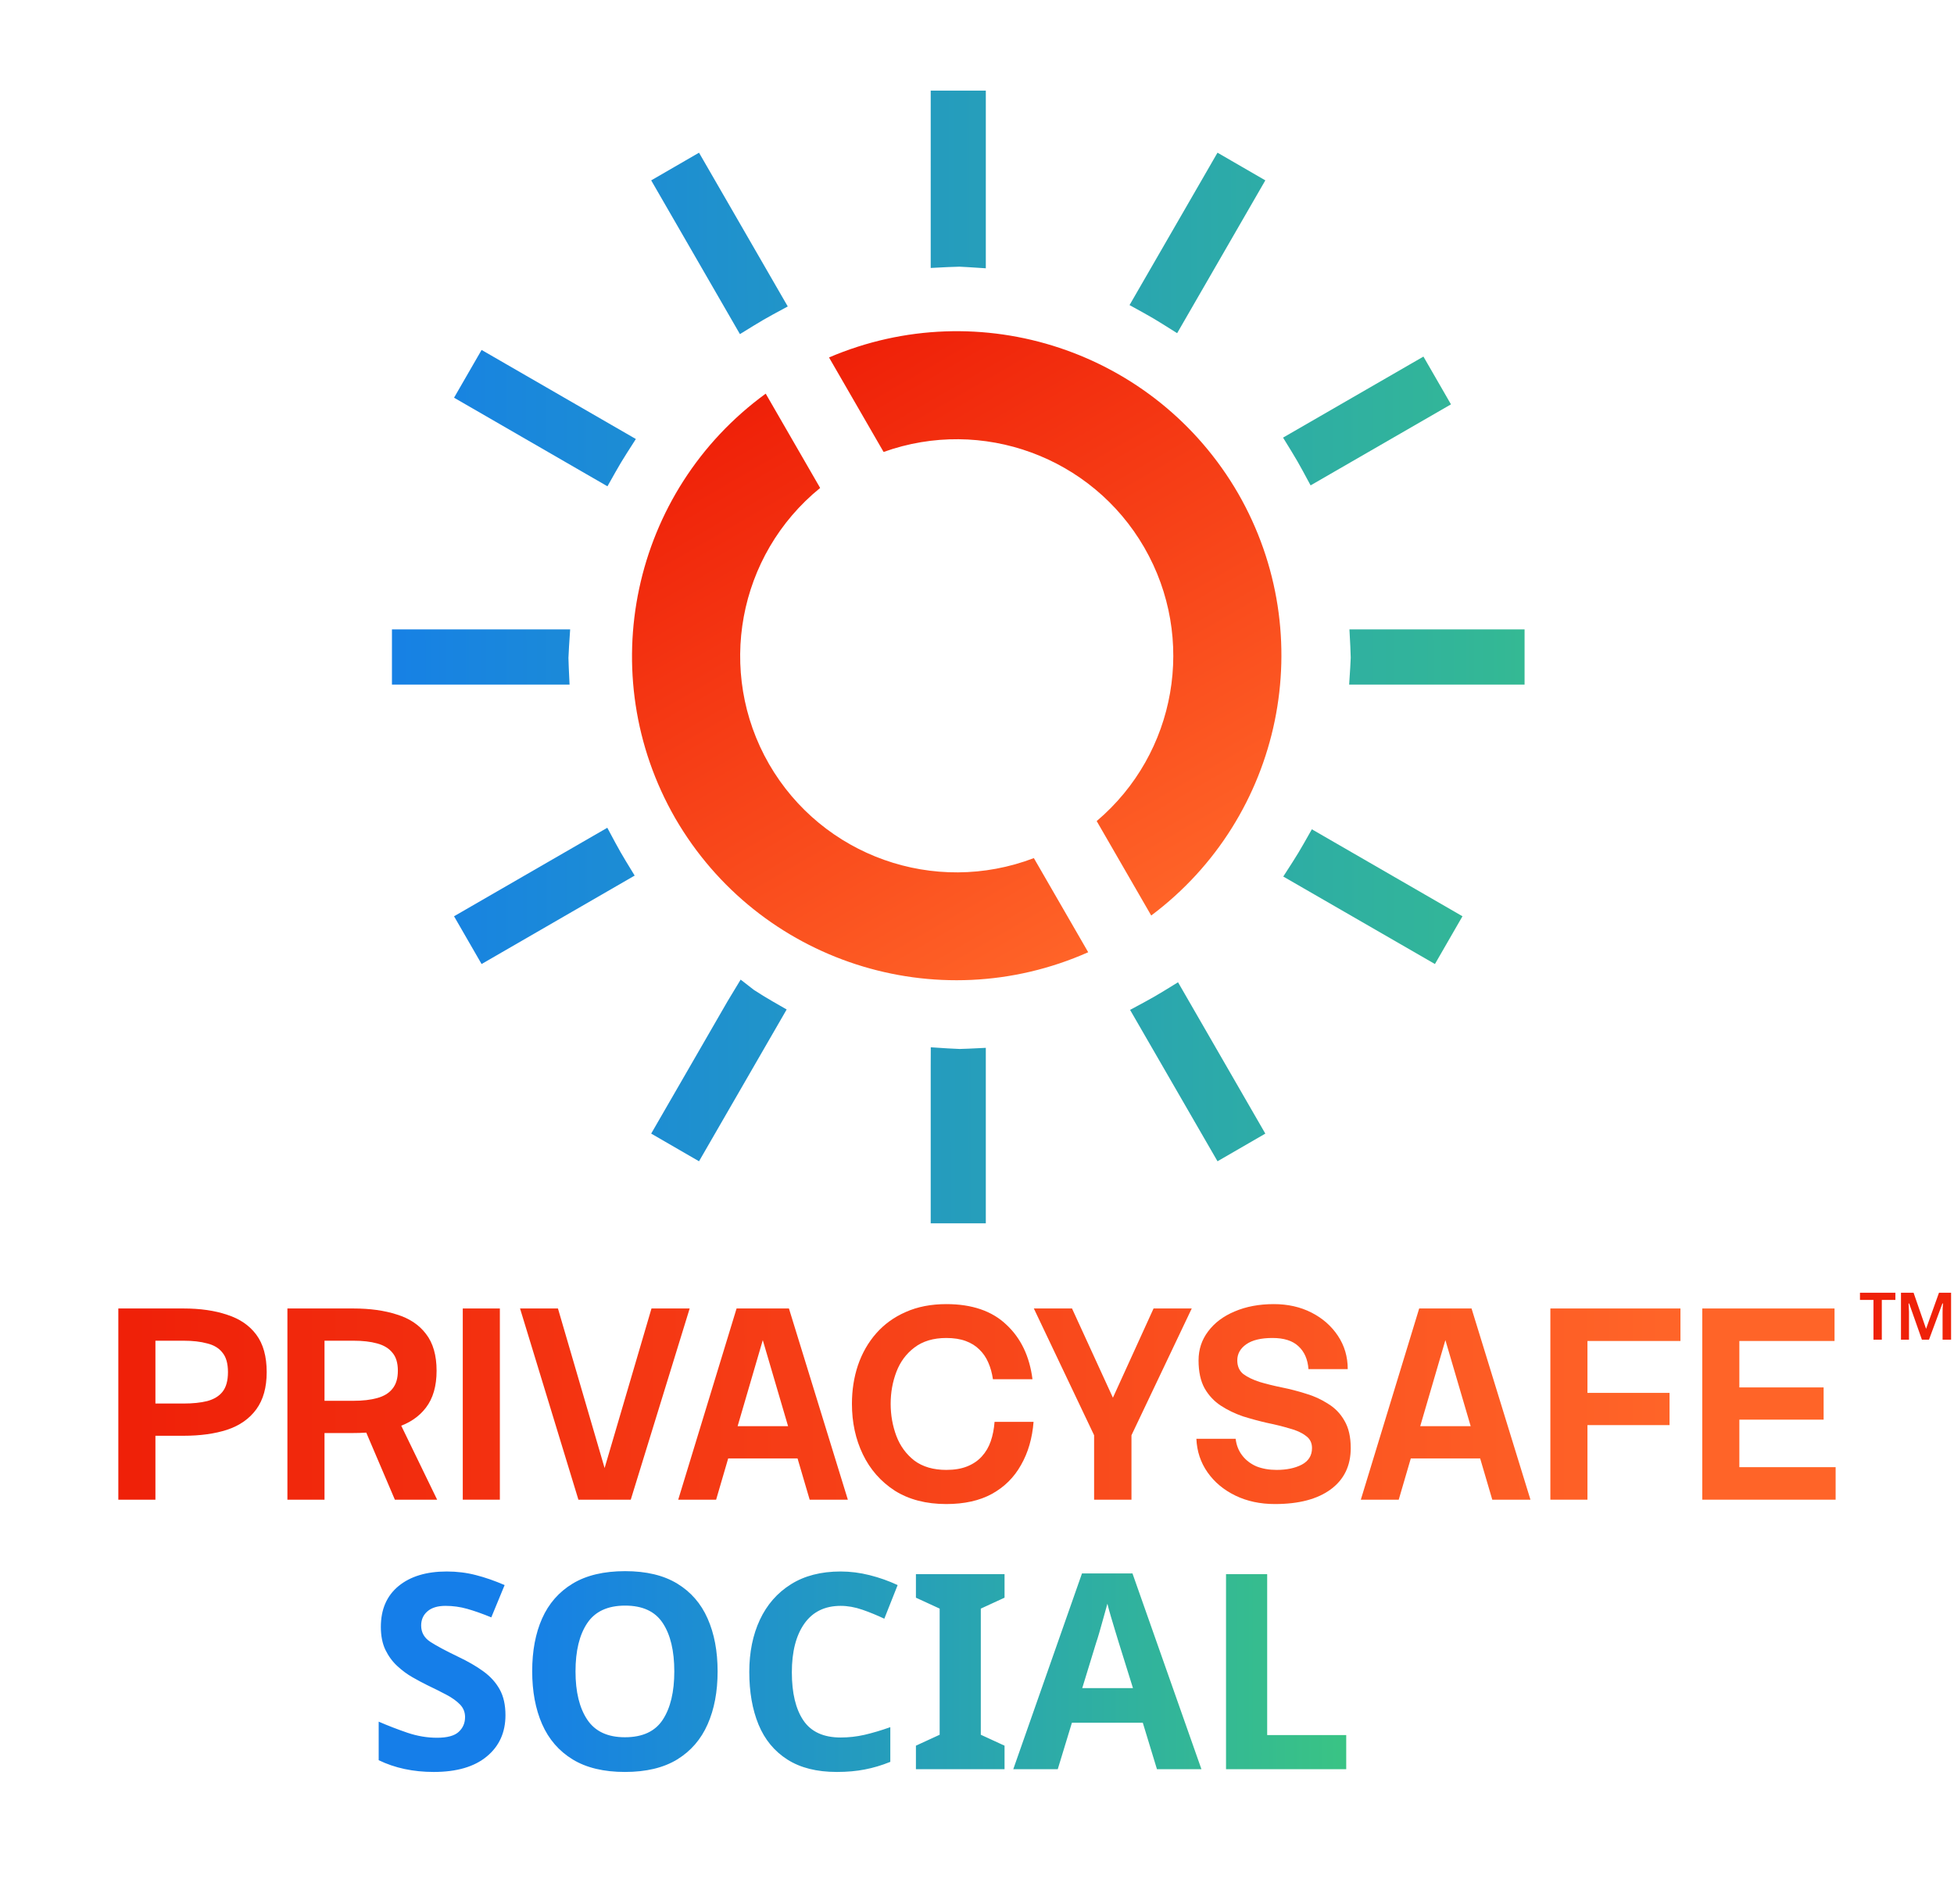
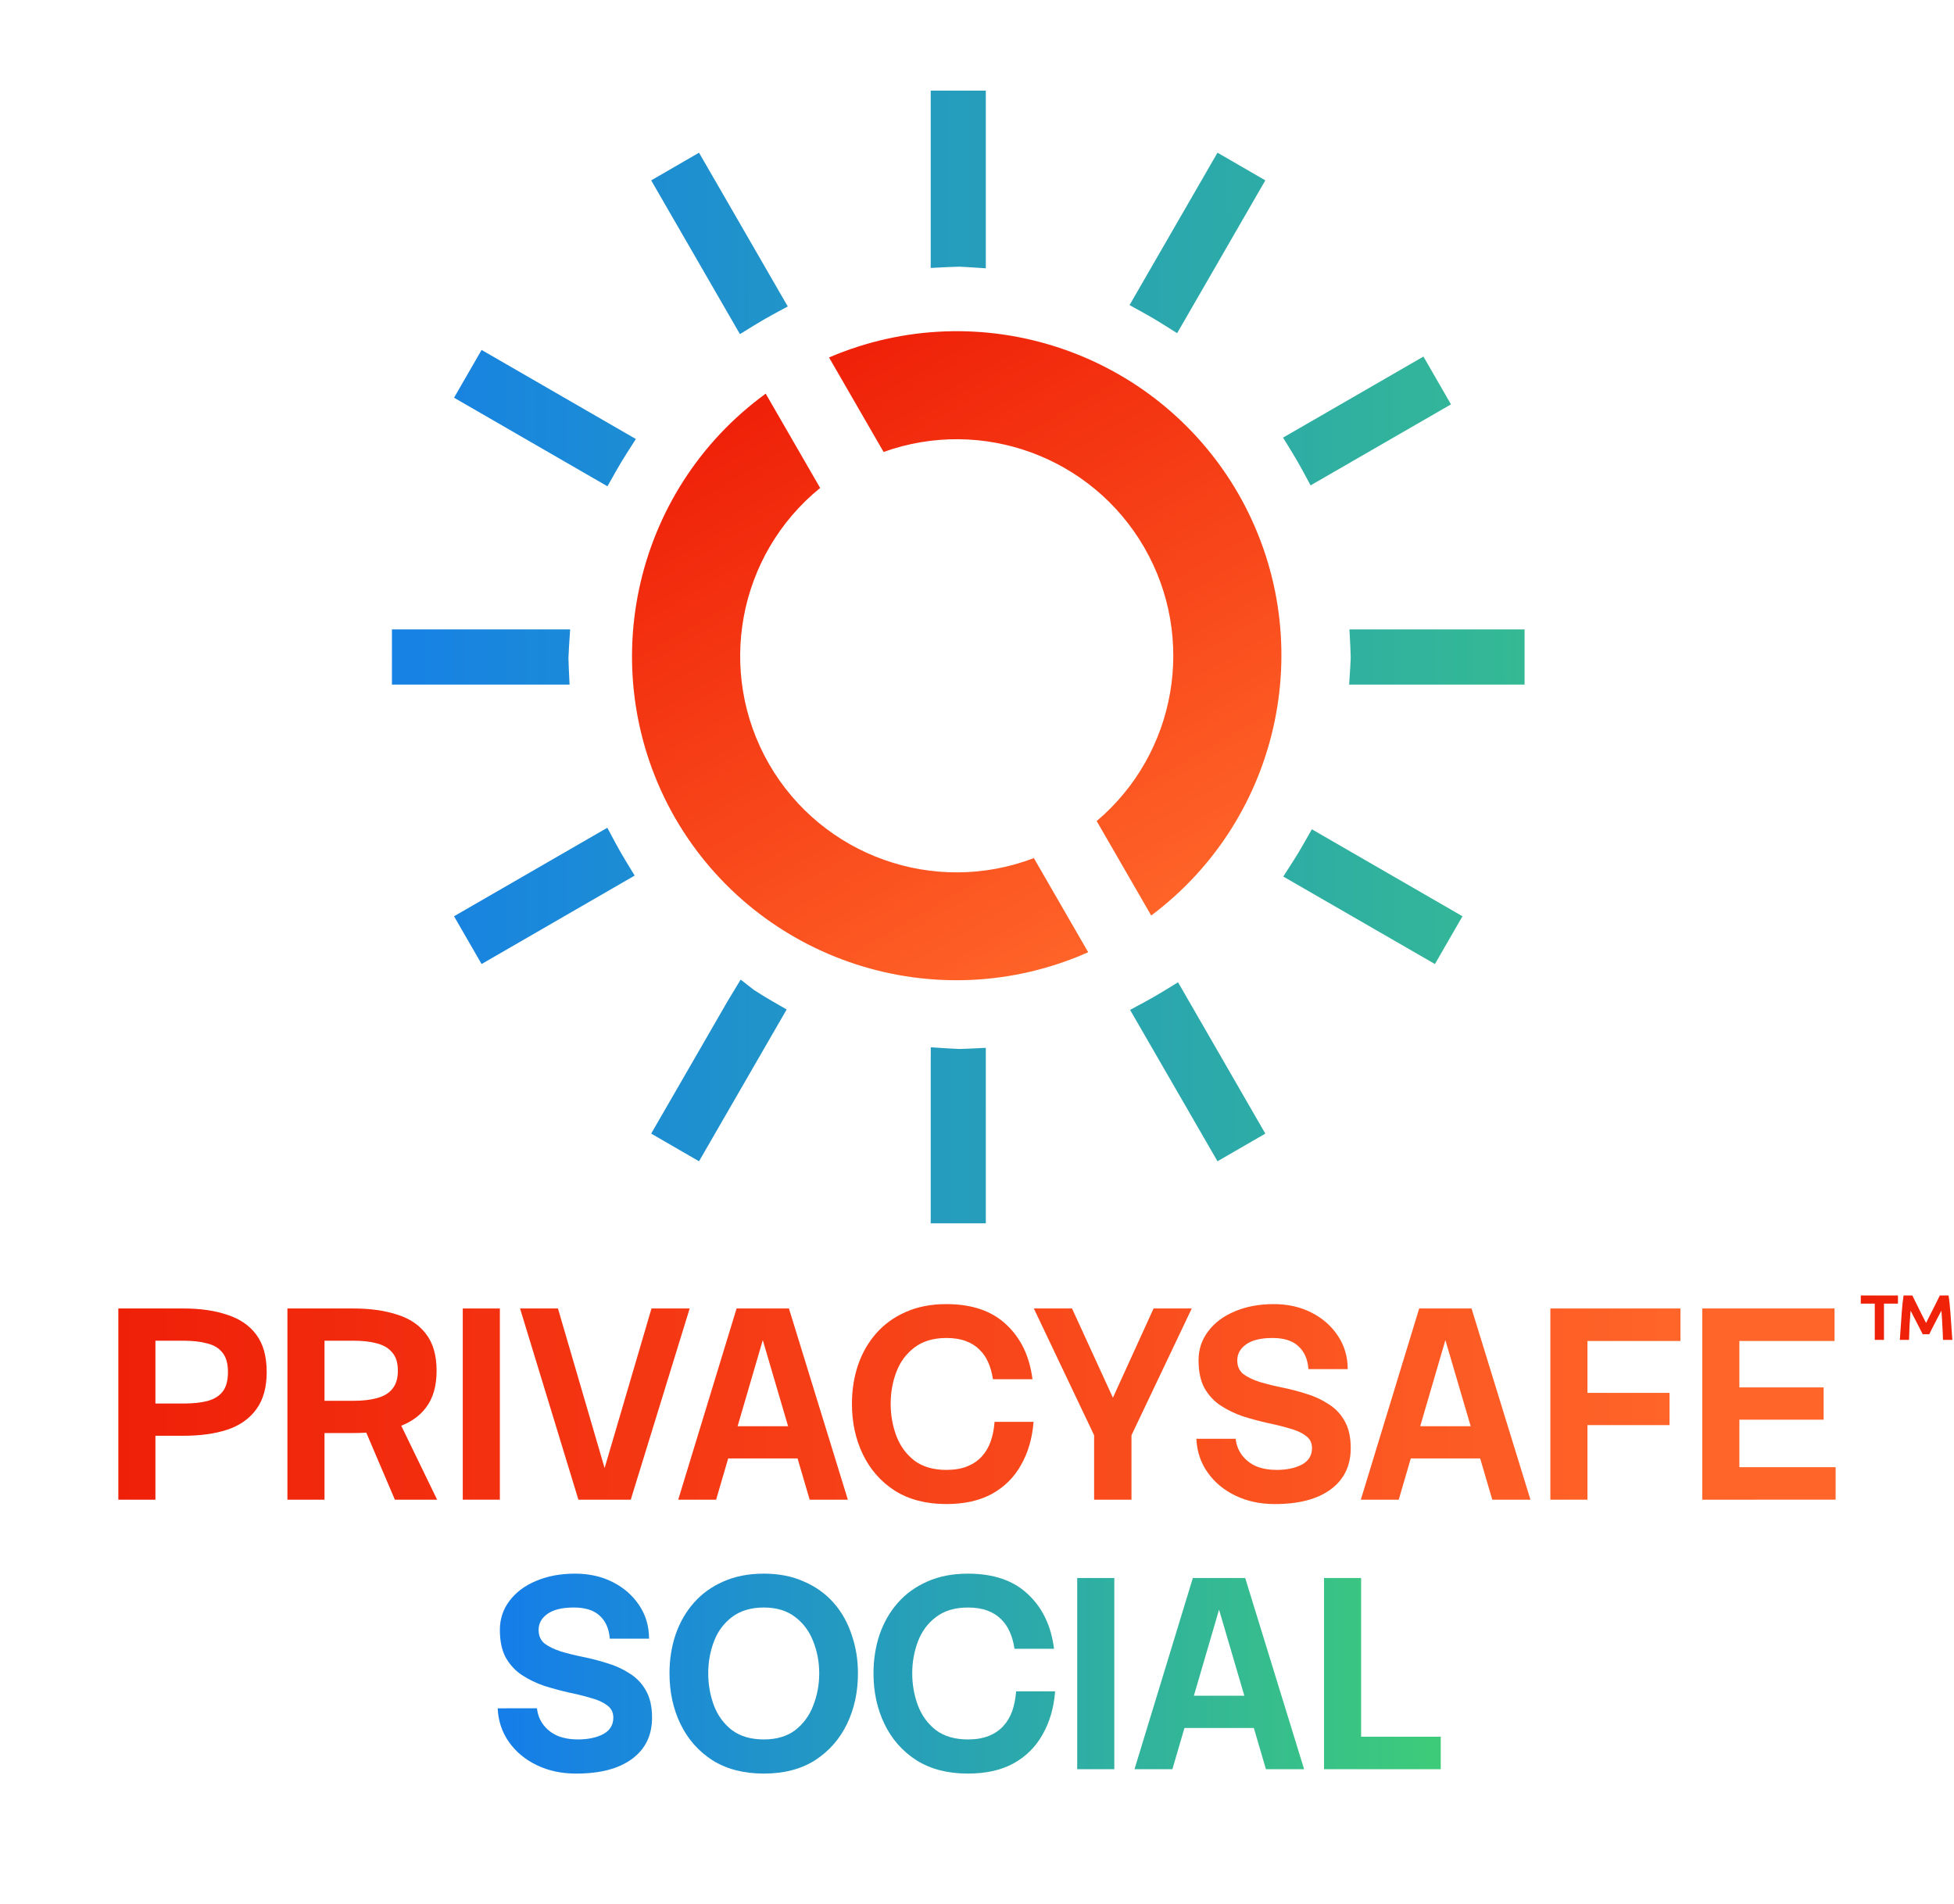
<svg xmlns="http://www.w3.org/2000/svg" xmlns:xlink="http://www.w3.org/1999/xlink" version="1.1" viewBox="0 0 366.262 356.841" id="svg12" width="366.262" height="356.841">
  <defs id="defs16">
    <linearGradient id="linearGradient886">
      <stop style="stop-color:#3771c8;stop-opacity:1" offset="0" id="stop882" />
      <stop style="stop-color:#2ca089;stop-opacity:1" offset="1" id="stop884" />
    </linearGradient>
    <linearGradient id="linearGradient5186">
      <stop style="stop-color:#ef2008;stop-opacity:1" offset="0" id="stop5182" />
      <stop style="stop-color:#ff6428;stop-opacity:1" offset="1" id="stop5184" />
    </linearGradient>
    <linearGradient xlink:href="#linearGradient886" id="linearGradient11474" gradientUnits="userSpaceOnUse" gradientTransform="matrix(0.4630318,0,0,0.4630318,-56.58831,251.5358)" x1="225.772" y1="173.935" x2="1111.168" y2="173.935" />
    <linearGradient xlink:href="#linearGradient1160" id="linearGradient1094-2" gradientUnits="userSpaceOnUse" gradientTransform="matrix(0.4787416,0,0,0.4787416,-61.97613,260.0699)" x1="239.099" y1="174.312" x2="855.439" y2="174.312" />
    <linearGradient id="linearGradient1160">
      <stop style="stop-color:#0d6eff;stop-opacity:1" offset="0" id="stop1156" />
      <stop style="stop-color:#45da64;stop-opacity:1" offset="1" id="stop1158" />
    </linearGradient>
    <linearGradient xlink:href="#linearGradient1160" id="linearGradient1207" gradientUnits="userSpaceOnUse" gradientTransform="matrix(0.4787416,0,0,0.4787416,-61.97613,260.0699)" x1="239.099" y1="174.312" x2="855.439" y2="174.312" />
    <linearGradient xlink:href="#linearGradient1160" id="linearGradient1422" gradientUnits="userSpaceOnUse" gradientTransform="matrix(0.4787416,0,0,0.4787416,-61.97613,260.0699)" x1="239.099" y1="174.312" x2="855.439" y2="174.312" />
    <linearGradient xlink:href="#linearGradient5186" id="linearGradient861-6" x1="177.474" y1="85.938" x2="1418.843" y2="85.938" gradientUnits="userSpaceOnUse" gradientTransform="translate(44.20433)" />
    <linearGradient id="linearGradient1884">
      <stop style="stop-color:#157ee9;stop-opacity:1" offset="0" id="stop1880" />
      <stop style="stop-color:#3ecc78;stop-opacity:1" offset="1" id="stop1882" />
    </linearGradient>
    <linearGradient xlink:href="#linearGradient1884" id="linearGradient2995-8" x1="122.061" y1="131.136" x2="344.74" y2="130.725" gradientUnits="userSpaceOnUse" gradientTransform="matrix(1.32402,1.5813012e-8,0,1.324019,-98.84929,-50.48015)" />
    <linearGradient xlink:href="#linearGradient5186" id="linearGradient2720-0" x1="162.259" y1="131.285" x2="258.85" y2="131.285" gradientUnits="userSpaceOnUse" gradientTransform="matrix(0.6305797,1.092196,-1.092196,0.6305794,189.9372,-189.831)" />
    <linearGradient xlink:href="#linearGradient5186" id="linearGradient861-6-6" x1="177.474" y1="85.938" x2="1418.843" y2="85.938" gradientUnits="userSpaceOnUse" gradientTransform="translate(44.20433)" />
-     <linearGradient xlink:href="#linearGradient5186" id="linearGradient5031" gradientUnits="userSpaceOnUse" gradientTransform="translate(44.20433)" x1="177.474" y1="85.938" x2="1418.843" y2="85.938" />
-     <linearGradient xlink:href="#linearGradient5186" id="linearGradient5033" gradientUnits="userSpaceOnUse" gradientTransform="translate(44.20433)" x1="177.474" y1="85.938" x2="1418.843" y2="85.938" />
-     <linearGradient xlink:href="#linearGradient5186" id="linearGradient5035" gradientUnits="userSpaceOnUse" gradientTransform="translate(44.20433)" x1="177.474" y1="85.938" x2="1418.843" y2="85.938" />
-     <linearGradient xlink:href="#linearGradient5186" id="linearGradient5037" gradientUnits="userSpaceOnUse" gradientTransform="translate(44.20433)" x1="177.474" y1="85.938" x2="1418.843" y2="85.938" />
-     <linearGradient xlink:href="#linearGradient5186" id="linearGradient5039" gradientUnits="userSpaceOnUse" gradientTransform="translate(44.20433)" x1="177.474" y1="85.938" x2="1418.843" y2="85.938" />
-     <linearGradient xlink:href="#linearGradient5186" id="linearGradient5041" gradientUnits="userSpaceOnUse" gradientTransform="translate(44.20433)" x1="177.474" y1="85.938" x2="1418.843" y2="85.938" />
-     <linearGradient xlink:href="#linearGradient5186" id="linearGradient5043" gradientUnits="userSpaceOnUse" gradientTransform="translate(44.20433)" x1="177.474" y1="85.938" x2="1418.843" y2="85.938" />
-     <linearGradient xlink:href="#linearGradient5186" id="linearGradient5045" gradientUnits="userSpaceOnUse" gradientTransform="translate(44.20433)" x1="177.474" y1="85.938" x2="1418.843" y2="85.938" />
-     <linearGradient xlink:href="#linearGradient5186" id="linearGradient5047" gradientUnits="userSpaceOnUse" gradientTransform="translate(44.20433)" x1="177.474" y1="85.938" x2="1418.843" y2="85.938" />
-     <linearGradient xlink:href="#linearGradient5186" id="linearGradient5049" gradientUnits="userSpaceOnUse" gradientTransform="translate(44.20433)" x1="177.474" y1="85.938" x2="1418.843" y2="85.938" />
-     <linearGradient xlink:href="#linearGradient5186" id="linearGradient5051" gradientUnits="userSpaceOnUse" gradientTransform="translate(44.20433)" x1="177.474" y1="85.938" x2="1418.843" y2="85.938" />
+     <linearGradient xlink:href="#linearGradient5186" id="linearGradient5031" gradientUnits="userSpaceOnUse" gradientTransform="matrix(0.2337737,0,0,0.2341294,-19.30838,243.0599)" x1="177.474" y1="85.938" x2="1418.843" y2="85.938" />
+     <linearGradient xlink:href="#linearGradient5186" id="linearGradient5033" gradientUnits="userSpaceOnUse" gradientTransform="matrix(0.2337737,0,0,0.2341294,-19.30838,243.0599)" x1="177.474" y1="85.938" x2="1418.843" y2="85.938" />
+     <linearGradient xlink:href="#linearGradient5186" id="linearGradient5035" gradientUnits="userSpaceOnUse" gradientTransform="matrix(0.2337737,0,0,0.2341294,-19.30838,243.0599)" x1="177.474" y1="85.938" x2="1418.843" y2="85.938" />
+     <linearGradient xlink:href="#linearGradient5186" id="linearGradient5037" gradientUnits="userSpaceOnUse" gradientTransform="matrix(0.2337737,0,0,0.2341294,-19.30838,243.0599)" x1="177.474" y1="85.938" x2="1418.843" y2="85.938" />
+     <linearGradient xlink:href="#linearGradient5186" id="linearGradient5039" gradientUnits="userSpaceOnUse" gradientTransform="matrix(0.2337737,0,0,0.2341294,-19.30838,243.0599)" x1="177.474" y1="85.938" x2="1418.843" y2="85.938" />
+     <linearGradient xlink:href="#linearGradient5186" id="linearGradient5041" gradientUnits="userSpaceOnUse" gradientTransform="matrix(0.2337737,0,0,0.2341294,-19.30838,243.0599)" x1="177.474" y1="85.938" x2="1418.843" y2="85.938" />
+     <linearGradient xlink:href="#linearGradient5186" id="linearGradient5043" gradientUnits="userSpaceOnUse" gradientTransform="matrix(0.2337737,0,0,0.2341294,-19.30838,243.0599)" x1="177.474" y1="85.938" x2="1418.843" y2="85.938" />
+     <linearGradient xlink:href="#linearGradient5186" id="linearGradient5045" gradientUnits="userSpaceOnUse" gradientTransform="matrix(0.2337737,0,0,0.2341294,-19.30838,243.0599)" x1="177.474" y1="85.938" x2="1418.843" y2="85.938" />
+     <linearGradient xlink:href="#linearGradient5186" id="linearGradient5047" gradientUnits="userSpaceOnUse" gradientTransform="matrix(0.2337737,0,0,0.2341294,-19.30838,243.0599)" x1="177.474" y1="85.938" x2="1418.843" y2="85.938" />
+     <linearGradient xlink:href="#linearGradient5186" id="linearGradient5049" gradientUnits="userSpaceOnUse" gradientTransform="matrix(0.2337737,0,0,0.2341294,-19.30838,243.0599)" x1="177.474" y1="85.938" x2="1418.843" y2="85.938" />
+     <linearGradient xlink:href="#linearGradient5186" id="linearGradient5051" gradientUnits="userSpaceOnUse" gradientTransform="matrix(0.2337737,0,0,0.2341294,-19.30838,243.0599)" x1="177.474" y1="85.938" x2="1418.843" y2="85.938" />
    <linearGradient xlink:href="#linearGradient5186" id="linearGradient17043" gradientUnits="userSpaceOnUse" gradientTransform="matrix(0.471329,0,0,0.471329,241.8543,160.5207)" x1="225.772" y1="173.935" x2="1111.168" y2="173.935" />
    <linearGradient xlink:href="#linearGradient5186" id="linearGradient5363" gradientUnits="userSpaceOnUse" gradientTransform="matrix(0.471329,0,0,0.471329,242.2106,159.1635)" x1="225.772" y1="173.935" x2="1111.168" y2="173.935" />
    <linearGradient xlink:href="#linearGradient5186" id="linearGradient861-6-6-2" x1="177.474" y1="85.938" x2="1418.843" y2="85.938" gradientUnits="userSpaceOnUse" gradientTransform="translate(44.20433)" />
    <linearGradient xlink:href="#linearGradient1884" id="linearGradient30106" x1="90.814" y1="313.464" x2="267.717" y2="313.464" gradientUnits="userSpaceOnUse" gradientTransform="translate(4.003042)" />
  </defs>
-   <path style="color:#000000;fill:url(#linearGradient2995-8);stroke-width:1;stroke-linecap:round;-inkscape-stroke:none" d="m 268.968,180.698 5.162,-8.954 -28.232,-16.303 -1.515,2.669 c -0.673,1.186 -1.378,2.354 -2.115,3.501 l -1.729,2.687 z m 16.801,-52.378 6.8e-4,-10.347 -32.828,-9e-4 0.167,3.2 c 0.036,0.699 0.059,1.399 0.075,2.099 -0.023,0.604 -0.052,1.208 -0.09,1.811 l -0.206,3.238 z m -48.593,84.165 -16.364,-28.369 -2.666,1.637 c -1.169,0.717 -2.357,1.402 -3.564,2.052 l -2.758,1.488 16.388,28.376 z m -52.392,16.819 -0.002,-32.897 -3.187,0.152 c -0.57,0.027 -1.141,0.047 -1.711,0.061 -0.731,-0.025 -1.462,-0.061 -2.192,-0.108 l -3.224,-0.208 -0.013,3.238 -9e-4,0.006 5.5e-4,29.756 z m 87.19,-153.512 -5.162,-8.953 -2.638,1.521 -23.676,13.668 1.638,2.665 c 0.711,1.158 1.391,2.337 2.037,3.533 l 1.488,2.753 z m -51.328,-13.341 16.53,-28.644 -8.966,-5.188 -1.522,2.641 -14.965,25.925 2.714,1.499 c 1.197,0.661 2.376,1.357 3.533,2.085 z m -73.193,126.767 -2.642,-1.521 c -1.187,-0.682 -2.353,-1.399 -3.499,-2.148 l -2.484,-1.929 -2.434,4.026 -14.335,24.836 8.966,5.188 z m 37.331,-138.93 7.8e-4,-33.301 -10.33,-5.78e-4 -1.2e-4,3.044 -6.1e-4,30.195 3.198,-0.163 c 0.731,-0.037 1.463,-0.06 2.194,-0.075 0.566,0.024 1.131,0.054 1.696,0.091 z m -65.821,113.831 -1.623,-2.661 c -0.706,-1.158 -1.379,-2.337 -2.02,-3.533 l -1.485,-2.768 -2.721,1.569 -26.008,15.018 5.162,8.953 z m -12.203,-35.799 -0.148,-3.187 c -0.028,-0.601 -0.048,-1.201 -0.061,-1.802 0.026,-0.705 0.061,-1.411 0.107,-2.115 l 0.213,-3.243 -33.403,5.8e-4 -1.24e-4,3.044 -5.68e-4,7.303 z m 40.9,-70.879 -16.633,-28.818 -2.637,1.524 -6.328,3.662 16.633,28.818 2.668,-1.643 c 1.163,-0.717 2.346,-1.402 3.547,-2.053 z m -28.474,24.847 -28.914,-16.694 -1.523,2.638 -3.642,6.314 28.756,16.606 1.511,-2.683 c 0.667,-1.187 1.366,-2.354 2.1,-3.5 z" id="rect918-2" />
-   <path id="circle79-1" style="fill:url(#linearGradient2720-0);fill-opacity:1;stroke-width:4" d="M 232.068,92.468 A 60.908,60.908 60 0 0 155.395,67.002 l 10.227,17.714 a 40.606,40.605 60 0 1 48.863,17.905 40.606,40.605 60 0 1 -8.919,51.281 l 10.22,17.702 A 60.908,60.908 60 0 0 232.068,92.468 Z M 143.527,73.787 a 60.908,60.908 60 0 0 -16.955,79.589 60.908,60.908 60 0 0 77.403,25.111 L 193.789,160.844 A 40.606,40.605 60 0 1 144.155,143.225 40.606,40.605 60 0 1 153.73,91.46 Z" />
-   <g aria-label="PRIVACYSAFE" transform="matrix(0.2337737,0,0,0.2341294,-29.64219,243.0599)" id="text9133-2" style="font-size:218.667px;line-height:1.25;font-family:Ubuntu;-inkscape-font-specification:'Ubuntu, Normal';fill:url(#linearGradient861-6-6);stroke-width:4.274">
-     <path d="m 221.678,9.405 h 29.739 V 162.471 h -29.739 z m 12.027,76.096 h 40.235 v 25.803 h -40.235 z m 40.235,0 q 11.152,0 19.024,-1.968 8.091,-2.187 12.245,-7.435 4.373,-5.467 4.373,-15.744 0,-10.277 -4.373,-15.525 -4.155,-5.467 -12.245,-7.435 -7.872,-2.187 -19.024,-2.187 V 9.405 q 20.117,0 34.987,5.029 15.088,4.811 23.397,15.963 8.309,11.152 8.309,29.957 0,18.368 -8.309,29.739 -8.309,11.371 -23.397,16.4 -14.869,4.811 -34.987,4.811 z M 233.705,9.405 h 40.235 V 35.207 h -40.235 z" style="font-weight:600;font-family:'Stack Sans Headline';-inkscape-font-specification:'Stack Sans Headline Semi-Bold';fill:url(#linearGradient5031);stroke-width:4.274" id="path11505" />
-     <path d="m 357.252,9.405 h 29.739 V 162.471 H 357.252 Z m 12.027,73.909 h 40.891 v 25.803 h -40.891 z m 40.891,0 q 11.152,0 19.024,-2.187 8.091,-2.187 12.245,-7.435 4.373,-5.248 4.373,-14.432 0,-9.403 -4.373,-14.432 -4.155,-5.248 -12.245,-7.435 -7.872,-2.187 -19.024,-2.187 V 9.405 q 19.899,0 34.768,4.811 15.088,4.592 23.397,15.525 8.528,10.933 8.528,29.52 0,18.368 -8.528,29.52 -8.309,10.933 -23.397,15.744 -14.869,4.592 -34.768,4.592 z M 369.278,9.405 h 40.891 V 35.207 h -40.891 z m 43.952,82.437 h 29.739 l 34.331,70.629 H 443.406 Z" style="font-weight:600;font-family:'Stack Sans Headline';-inkscape-font-specification:'Stack Sans Headline Semi-Bold';fill:url(#linearGradient5033);stroke-width:4.274" id="path11502" />
-     <path d="m 497.854,9.405 h 29.739 V 162.471 h -29.739 z" style="font-weight:600;font-family:'Stack Sans Headline';-inkscape-font-specification:'Stack Sans Headline Semi-Bold';fill:url(#linearGradient5035);stroke-width:4.274" id="path11499" />
-     <path d="M 590.569,162.471 543.774,9.405 h 30.395 L 618.996,162.471 Z m 41.984,0 H 604.126 L 649.172,9.405 h 30.613 z" style="font-weight:600;font-family:'Stack Sans Headline';-inkscape-font-specification:'Stack Sans Headline Semi-Bold';fill:url(#linearGradient5037);stroke-width:4.274" id="path11496" />
-     <path d="m 717.395,9.405 h 28.427 L 700.995,162.471 h -30.395 z m 41.984,0 47.232,153.067 H 775.998 L 730.953,9.405 Z m -62.32,94.245 h 82.437 v 25.803 h -82.437 z" style="font-weight:600;font-family:'Stack Sans Headline';-inkscape-font-specification:'Stack Sans Headline Semi-Bold';fill:url(#linearGradient5039);stroke-width:4.274" id="path11493" />
-     <path d="m 955.523,100.151 q -1.531,19.68 -10.059,34.549 -8.309,14.869 -23.397,23.179 -14.869,8.091 -36.517,8.091 -24.272,0 -41.328,-10.715 -16.837,-10.933 -25.584,-29.083 -8.747,-18.149 -8.747,-40.453 0,-16.4 4.811,-30.832 5.029,-14.651 14.651,-25.584 9.621,-10.933 23.616,-17.056 14.213,-6.341 32.581,-6.341 30.832,0 48.107,16.4 17.493,16.181 20.992,43.733 h -31.707 q -1.093,-7.435 -3.717,-13.339 -2.624,-6.123 -7.216,-10.496 -4.373,-4.373 -10.933,-6.779 -6.56,-2.405 -15.525,-2.405 -15.525,0 -25.584,7.653 -9.84,7.435 -14.432,19.461 -4.592,12.027 -4.592,25.584 0,13.557 4.592,25.803 4.592,12.027 14.432,19.68 10.059,7.435 25.584,7.435 9.84,0 16.837,-2.843 6.997,-2.843 11.589,-7.872 4.811,-5.248 7.216,-12.245 2.405,-6.997 3.061,-15.525 z" style="font-weight:600;font-family:'Stack Sans Headline';-inkscape-font-specification:'Stack Sans Headline Semi-Bold';fill:url(#linearGradient5041);stroke-width:4.274" id="path11490" />
-     <path d="M 1008.222,119.613 955.742,9.405 h 30.613 l 36.736,80.032 h -7.872 l 36.517,-80.032 h 30.613 L 1029.87,119.613 Z m -4.155,-32.363 h 29.957 v 75.221 h -29.957 z" style="font-weight:600;font-family:'Stack Sans Headline';-inkscape-font-specification:'Stack Sans Headline Semi-Bold';fill:url(#linearGradient5043);stroke-width:4.274" id="path11487" />
-     <path d="m 1117.555,113.709 q 0.875,7.653 5.248,13.339 4.373,5.685 11.371,8.747 7.216,2.843 16.181,2.843 12.027,0 20.117,-4.155 8.309,-4.373 8.309,-13.339 0,-6.341 -5.029,-9.84 -4.811,-3.717 -13.12,-5.904 -8.091,-2.405 -17.712,-4.373 -9.621,-2.187 -19.461,-5.248 -9.621,-3.28 -17.712,-8.528 -8.091,-5.248 -13.12,-13.995 -4.811,-8.747 -4.811,-22.304 0,-13.12 7.653,-23.179 7.653,-10.277 21.211,-15.963 13.776,-5.904 31.488,-5.904 16.837,0 30.176,6.779 13.339,6.779 21.211,18.587 7.872,11.808 7.872,26.677 h -31.488 q -0.875,-11.808 -8.091,-18.368 -6.997,-6.56 -20.773,-6.56 -13.776,0 -20.992,5.029 -7.216,5.029 -7.216,12.901 0,6.997 4.811,10.933 5.029,3.717 13.12,6.341 8.091,2.405 17.712,4.373 9.84,1.968 19.461,5.029 9.621,2.843 17.712,8.091 8.309,5.029 13.12,13.557 5.029,8.528 5.029,21.867 0,21.211 -15.963,33.019 -15.963,11.808 -44.827,11.808 -17.712,0 -31.707,-6.779 -13.995,-6.779 -22.304,-18.587 -8.309,-11.808 -8.965,-26.896 z" style="font-weight:600;font-family:'Stack Sans Headline';-inkscape-font-specification:'Stack Sans Headline Semi-Bold';fill:url(#linearGradient5045);stroke-width:4.274" id="path11484" />
-     <path d="m 1264.717,9.405 h 28.427 L 1248.317,162.471 h -30.395 z m 41.984,0 47.232,153.067 H 1323.32 L 1278.275,9.405 Z m -62.32,94.245 h 82.438 v 25.803 h -82.438 z" style="font-weight:600;font-family:'Stack Sans Headline';-inkscape-font-specification:'Stack Sans Headline Semi-Bold';fill:url(#linearGradient5047);stroke-width:4.274" id="path11481" />
-     <path d="m 1369.896,9.405 h 29.739 V 162.471 h -29.739 z m 28.427,67.568 h 67.131 v 25.803 h -67.131 z m -16.4,-67.568 h 92.277 V 35.426 h -92.277 z" style="font-weight:600;font-family:'Stack Sans Headline';-inkscape-font-specification:'Stack Sans Headline Semi-Bold';fill:url(#linearGradient5049);stroke-width:4.274" id="path11478" />
-     <path d="M 1491.693,162.471 V 9.405 h 106.053 V 35.426 h -76.315 v 37.173 h 67.568 v 25.803 h -67.568 v 38.048 h 77.189 v 26.021 z" style="font-weight:600;font-family:'Stack Sans Headline';-inkscape-font-specification:'Stack Sans Headline Semi-Bold';fill:url(#linearGradient5051);stroke-width:4.274" id="path11475" />
+   <path style="color:#000000;fill:url(#linearGradient2995-8);stroke-width:1;stroke-linecap:round;-inkscape-stroke:none" d="m 268.968,180.698 5.162,-8.954 -28.232,-16.303 -1.515,2.669 c -0.673,1.186 -1.378,2.354 -2.115,3.501 l -1.729,2.687 z m 16.801,-52.378 6.8e-4,-10.347 -32.828,-9e-4 0.167,3.2 c 0.036,0.699 0.059,1.399 0.075,2.099 -0.023,0.604 -0.052,1.208 -0.09,1.811 l -0.206,3.238 z m -48.593,84.165 -16.364,-28.369 -2.666,1.637 c -1.169,0.717 -2.357,1.402 -3.564,2.052 l -2.758,1.488 16.388,28.376 z m -52.392,16.819 -0.002,-32.897 -3.187,0.152 c -0.57,0.027 -1.141,0.047 -1.711,0.061 -0.731,-0.025 -1.462,-0.061 -2.192,-0.108 l -3.224,-0.208 -0.013,3.238 -9e-4,0.006 5.5e-4,29.756 z m 87.19,-153.512 -5.162,-8.953 -2.638,1.521 -23.676,13.668 1.638,2.665 c 0.711,1.158 1.391,2.337 2.037,3.533 l 1.488,2.753 z m -51.328,-13.341 16.53,-28.644 -8.966,-5.188 -1.522,2.641 -14.965,25.925 2.714,1.499 c 1.197,0.661 2.376,1.357 3.533,2.085 z m -73.193,126.767 -2.642,-1.521 c -1.187,-0.682 -2.353,-1.399 -3.499,-2.148 l -2.484,-1.929 -2.434,4.026 -14.335,24.836 8.966,5.188 z m 37.331,-138.93 7.8e-4,-33.301 -10.33,-5.78e-4 -1.2e-4,3.044 -6.1e-4,30.195 3.198,-0.163 c 0.731,-0.037 1.463,-0.06 2.194,-0.075 0.566,0.024 1.131,0.054 1.696,0.091 z m -65.821,113.831 -1.623,-2.661 c -0.706,-1.158 -1.379,-2.337 -2.02,-3.533 l -1.485,-2.768 -2.721,1.569 -26.008,15.018 5.162,8.953 z m -12.203,-35.799 -0.148,-3.187 c -0.028,-0.601 -0.048,-1.201 -0.061,-1.802 0.026,-0.705 0.061,-1.411 0.107,-2.115 l 0.213,-3.243 -33.403,5.8e-4 -1.24e-4,3.044 -5.68e-4,7.303 z m 40.9,-70.879 -16.633,-28.818 -2.637,1.524 -6.328,3.662 16.633,28.818 2.668,-1.643 c 1.163,-0.717 2.346,-1.402 3.547,-2.053 z m -28.474,24.847 -28.914,-16.694 -1.523,2.638 -3.642,6.314 28.756,16.606 1.511,-2.683 c 0.667,-1.187 1.366,-2.354 2.1,-3.5 z" id="path1109" />
+   <path id="path1106" style="fill:url(#linearGradient2720-0);fill-opacity:1;stroke-width:4" d="M 232.068,92.468 A 60.908,60.908 60 0 0 155.395,67.002 l 10.227,17.714 a 40.606,40.605 60 0 1 48.863,17.905 40.606,40.605 60 0 1 -8.919,51.281 l 10.22,17.702 A 60.908,60.908 60 0 0 232.068,92.468 Z M 143.527,73.787 a 60.908,60.908 60 0 0 -16.955,79.589 60.908,60.908 60 0 0 77.403,25.111 L 193.789,160.844 A 40.606,40.605 60 0 1 144.155,143.225 40.606,40.605 60 0 1 153.73,91.46 Z" />
+   <path d="m 22.18,245.262 h 6.952 v 35.837 h -6.952 z m 2.812,17.816 h 9.406 v 6.041 h -9.406 z m 9.406,0 q 2.607,0 4.447,-0.461 1.891,-0.512 2.863,-1.741 1.022,-1.28 1.022,-3.686 0,-2.406 -1.022,-3.635 -0.971,-1.28 -2.863,-1.741 -1.84,-0.512 -4.447,-0.512 v -6.041 q 4.703,0 8.179,1.178 3.527,1.126 5.47,3.737 1.943,2.611 1.943,7.014 0,4.301 -1.943,6.963 -1.943,2.662 -5.47,3.84 -3.476,1.126 -8.179,1.126 z M 24.992,245.262 h 9.406 v 6.041 h -9.406 z" style="font-weight:600;font-size:218.667px;line-height:1.25;font-family:'Stack Sans Headline';-inkscape-font-specification:'Stack Sans Headline Semi-Bold';fill:url(#linearGradient5031);stroke-width:1" id="path1073" />
+   <path d="m 53.874,245.262 h 6.952 v 35.837 H 53.874 Z m 2.812,17.304 h 9.559 v 6.041 h -9.559 z m 9.559,0 q 2.607,0 4.447,-0.512 1.891,-0.512 2.863,-1.741 1.022,-1.229 1.022,-3.379 0,-2.201 -1.022,-3.379 -0.971,-1.229 -2.863,-1.741 -1.84,-0.512 -4.447,-0.512 v -6.041 q 4.652,0 8.128,1.126 3.527,1.075 5.47,3.635 1.994,2.56 1.994,6.912 0,4.301 -1.994,6.912 -1.943,2.56 -5.47,3.686 -3.476,1.075 -8.128,1.075 z M 56.685,245.262 h 9.559 v 6.041 h -9.559 z m 10.275,19.301 h 6.952 l 8.026,16.536 h -7.923 z" style="font-weight:600;font-size:218.667px;line-height:1.25;font-family:'Stack Sans Headline';-inkscape-font-specification:'Stack Sans Headline Semi-Bold';fill:url(#linearGradient5033);stroke-width:1" id="path1076" />
+   <path d="m 86.743,245.262 h 6.952 v 35.837 h -6.952 z" style="font-weight:600;font-size:218.667px;line-height:1.25;font-family:'Stack Sans Headline';-inkscape-font-specification:'Stack Sans Headline Semi-Bold';fill:url(#linearGradient5035);stroke-width:1" id="path1079" />
+   <path d="M 108.417,281.099 97.478,245.262 h 7.105 l 10.479,35.837 z m 9.815,0 h -6.645 L 122.117,245.262 h 7.157 z" style="font-weight:600;font-size:218.667px;line-height:1.25;font-family:'Stack Sans Headline';-inkscape-font-specification:'Stack Sans Headline Semi-Bold';fill:url(#linearGradient5037);stroke-width:1" id="path1082" />
+   <path d="m 138.066,245.262 h 6.645 l -10.479,35.837 h -7.105 z m 9.815,0 11.042,35.837 h -7.157 L 141.235,245.262 Z m -14.569,22.066 h 19.272 v 6.041 h -19.272 z" style="font-weight:600;font-size:218.667px;line-height:1.25;font-family:'Stack Sans Headline';-inkscape-font-specification:'Stack Sans Headline Semi-Bold';fill:url(#linearGradient5039);stroke-width:1" id="path1085" />
+   <path d="m 193.734,266.508 q -0.358,4.608 -2.351,8.089 -1.943,3.481 -5.47,5.427 -3.476,1.894 -8.537,1.894 -5.674,0 -9.661,-2.509 -3.936,-2.56 -5.981,-6.809 -2.045,-4.249 -2.045,-9.471 0,-3.84 1.125,-7.219 1.176,-3.43 3.425,-5.99 2.249,-2.56 5.521,-3.993 3.323,-1.485 7.617,-1.485 7.208,0 11.246,3.84 4.089,3.789 4.907,10.239 h -7.412 q -0.256,-1.741 -0.869,-3.123 -0.613,-1.433 -1.687,-2.457 -1.022,-1.024 -2.556,-1.587 -1.534,-0.563 -3.629,-0.563 -3.629,0 -5.981,1.792 -2.3,1.741 -3.374,4.556 -1.073,2.816 -1.073,5.99 0,3.174 1.073,6.041 1.073,2.816 3.374,4.608 2.351,1.741 5.981,1.741 2.3,0 3.936,-0.666 1.636,-0.666 2.709,-1.843 1.125,-1.229 1.687,-2.867 0.562,-1.638 0.716,-3.635 z" style="font-weight:600;font-size:218.667px;line-height:1.25;font-family:'Stack Sans Headline';-inkscape-font-specification:'Stack Sans Headline Semi-Bold';fill:url(#linearGradient5041);stroke-width:1" id="path1088" />
+   <path d="M 206.054,271.065 193.785,245.262 h 7.157 l 8.588,18.738 h -1.84 l 8.537,-18.738 h 7.157 l -12.268,25.803 z m -0.971,-7.577 h 7.003 v 17.612 h -7.003 z" style="font-weight:600;font-size:218.667px;line-height:1.25;font-family:'Stack Sans Headline';-inkscape-font-specification:'Stack Sans Headline Semi-Bold';fill:url(#linearGradient5043);stroke-width:1" id="path1091" />
+   <path d="m 231.613,269.682 q 0.204,1.792 1.227,3.123 1.022,1.331 2.658,2.048 1.687,0.666 3.783,0.666 2.812,0 4.703,-0.973 1.942,-1.024 1.942,-3.123 0,-1.485 -1.176,-2.304 -1.125,-0.87 -3.067,-1.382 -1.891,-0.563 -4.141,-1.024 -2.249,-0.512 -4.55,-1.229 -2.249,-0.768 -4.141,-1.997 -1.891,-1.229 -3.067,-3.277 -1.125,-2.048 -1.125,-5.222 0,-3.072 1.789,-5.427 1.789,-2.406 4.958,-3.737 3.22,-1.382 7.361,-1.382 3.936,0 7.054,1.587 3.118,1.587 4.958,4.352 1.84,2.765 1.84,6.246 h -7.361 q -0.204,-2.765 -1.891,-4.3 -1.636,-1.536 -4.856,-1.536 -3.22,0 -4.907,1.178 -1.687,1.178 -1.687,3.021 0,1.638 1.125,2.56 1.176,0.87 3.067,1.485 1.891,0.563 4.141,1.024 2.3,0.461 4.55,1.178 2.249,0.666 4.141,1.894 1.942,1.178 3.067,3.174 1.176,1.997 1.176,5.12 0,4.966 -3.732,7.731 -3.732,2.765 -10.479,2.765 -4.141,0 -7.412,-1.587 -3.272,-1.587 -5.214,-4.352 -1.943,-2.765 -2.096,-6.297 z" style="font-weight:600;font-size:218.667px;line-height:1.25;font-family:'Stack Sans Headline';-inkscape-font-specification:'Stack Sans Headline Semi-Bold';fill:url(#linearGradient5045);stroke-width:1" id="path1094" />
+   <path d="m 266.015,245.262 h 6.645 l -10.479,35.837 h -7.105 z m 9.815,0 11.042,35.837 h -7.157 L 269.185,245.262 Z m -14.569,22.066 h 19.272 v 6.041 h -19.272 z" style="font-weight:600;font-size:218.667px;line-height:1.25;font-family:'Stack Sans Headline';-inkscape-font-specification:'Stack Sans Headline Semi-Bold';fill:url(#linearGradient5047);stroke-width:1" id="path1097" />
+   <path d="m 290.603,245.262 h 6.952 v 35.837 h -6.952 z m 6.645,15.82 h 15.693 v 6.041 h -15.693 z m -3.834,-15.82 h 21.572 v 6.092 h -21.572 z" style="font-weight:600;font-size:218.667px;line-height:1.25;font-family:'Stack Sans Headline';-inkscape-font-specification:'Stack Sans Headline Semi-Bold';fill:url(#linearGradient5049);stroke-width:1" id="path1100" />
+   <path d="M 319.076,281.099 V 245.262 h 24.793 v 6.092 h -17.84 v 8.703 h 15.796 v 6.041 h -15.796 v 8.908 h 18.045 v 6.092 z" style="font-weight:600;font-size:218.667px;line-height:1.25;font-family:'Stack Sans Headline';-inkscape-font-specification:'Stack Sans Headline Semi-Bold';fill:url(#linearGradient5051);stroke-width:1" id="path1103" />
+   <g aria-label="™" id="text28081-6" style="font-size:24.973px;line-height:1.25;fill:url(#linearGradient5363);stroke-width:1.258">
+     <path d="m 355.758,242.829 v 1.523 h -2.622 v 6.793 h -1.723 v -6.793 h -2.622 v -1.523 z m 9.49,0 q 0.2,1.274 0.35,3.271 0.15,1.973 0.35,5.044 h -1.748 q -0.025,-0.624 -0.05,-1.324 -0.025,-0.724 -0.075,-1.423 -0.025,-0.724 -0.075,-1.423 -0.05,-0.699 -0.1,-1.299 -0.275,0.474 -0.599,1.124 -0.325,0.624 -0.649,1.249 -0.3,0.624 -0.599,1.174 -0.275,0.549 -0.425,0.874 h -1.224 q -0.15,-0.325 -0.45,-0.874 -0.275,-0.549 -0.599,-1.174 -0.3,-0.624 -0.649,-1.249 -0.325,-0.649 -0.574,-1.124 -0.05,0.599 -0.1,1.299 -0.05,0.699 -0.1,1.423 -0.025,0.699 -0.05,1.423 -0.025,0.699 -0.05,1.324 h -1.723 q 0.2,-3.072 0.35,-5.044 0.15,-1.998 0.35,-3.271 h 1.648 q 0.2,0.425 0.499,1.024 0.3,0.599 0.649,1.299 0.35,0.699 0.699,1.423 0.375,0.724 0.724,1.398 0.325,-0.674 0.699,-1.398 0.375,-0.724 0.724,-1.423 0.35,-0.699 0.649,-1.299 0.3,-0.599 0.499,-1.024 z" style="font-family:Ubuntu;-inkscape-font-specification:Ubuntu" id="path1130" />
  </g>
-   <text xml:space="preserve" style="font-style:normal;font-weight:normal;font-size:24.973px;line-height:1.25;font-family:sans-serif;fill:url(#linearGradient5363);fill-opacity:1;stroke:none;stroke-width:1.258" x="348.216" y="260.135" id="text28081-6">
-     <tspan id="tspan28079-8" x="348.216" y="260.135" style="font-style:normal;font-variant:normal;font-weight:normal;font-stretch:normal;font-size:24.973px;font-family:Ubuntu;-inkscape-font-specification:Ubuntu;fill:url(#linearGradient5363);fill-opacity:1;stroke-width:1.258">™</tspan>
-   </text>
-   <text xml:space="preserve" style="font-size:51.158px;line-height:1.25;font-family:Ubuntu;-inkscape-font-specification:'Ubuntu, Normal';mix-blend-mode:normal;fill:url(#linearGradient30106);fill-opacity:1;stroke-width:1" x="181.427" y="331.369" id="text9133" transform="scale(0.9992402,1.00076)">
-     <tspan id="tspan9131" x="181.427" y="331.369" style="font-style:normal;font-variant:normal;font-weight:600;font-stretch:normal;font-size:51.158px;font-family:'Stack Sans Headline';-inkscape-font-specification:'Stack Sans Headline Semi-Bold';text-align:center;text-anchor:middle;fill:url(#linearGradient30106);fill-opacity:1;stroke-width:1">SOCIAL</tspan>
-   </text>
+   <g aria-label="SOCIAL" transform="scale(0.9992402,1.00076)" id="text9133" style="font-size:51.158px;line-height:1.25;font-family:Ubuntu;-inkscape-font-specification:'Ubuntu, Normal';fill:url(#linearGradient30106)">
+     <path d="m 100.725,319.961 q 0.205,1.791 1.228,3.121 1.023,1.33 2.66,2.046 1.688,0.665 3.786,0.665 2.814,0 4.707,-0.972 1.944,-1.023 1.944,-3.121 0,-1.484 -1.177,-2.302 -1.125,-0.87 -3.069,-1.381 -1.893,-0.563 -4.144,-1.023 -2.251,-0.512 -4.553,-1.228 -2.251,-0.767 -4.144,-1.995 -1.893,-1.228 -3.069,-3.274 -1.125,-2.046 -1.125,-5.218 0,-3.069 1.791,-5.423 1.791,-2.404 4.962,-3.735 3.223,-1.381 7.367,-1.381 3.939,0 7.06,1.586 3.121,1.586 4.962,4.348 1.842,2.763 1.842,6.241 h -7.367 q -0.205,-2.763 -1.893,-4.297 -1.637,-1.535 -4.86,-1.535 -3.223,0 -4.911,1.177 -1.688,1.177 -1.688,3.018 0,1.637 1.125,2.558 1.177,0.87 3.069,1.484 1.893,0.563 4.144,1.023 2.302,0.46 4.553,1.177 2.251,0.665 4.144,1.893 1.944,1.177 3.069,3.172 1.177,1.995 1.177,5.116 0,4.962 -3.735,7.725 -3.735,2.763 -10.487,2.763 -4.144,0 -7.418,-1.586 -3.274,-1.586 -5.218,-4.348 -1.944,-2.763 -2.097,-6.292 z" style="font-weight:600;font-family:'Stack Sans Headline';-inkscape-font-specification:'Stack Sans Headline Semi-Bold';text-align:center;text-anchor:middle" id="path1127" />
+     <path d="m 143.289,332.187 q -5.679,0 -9.669,-2.507 -3.939,-2.558 -5.985,-6.804 -2.046,-4.246 -2.046,-9.464 0,-3.837 1.125,-7.213 1.177,-3.428 3.428,-5.985 2.251,-2.558 5.525,-3.99 3.325,-1.484 7.623,-1.484 4.246,0 7.52,1.484 3.325,1.432 5.576,3.99 2.251,2.558 3.376,5.985 1.177,3.376 1.177,7.213 0,5.218 -2.046,9.464 -2.046,4.246 -5.985,6.804 -3.939,2.507 -9.618,2.507 z m 0,-6.395 q 3.581,0 5.883,-1.739 2.302,-1.791 3.376,-4.604 1.125,-2.865 1.125,-6.037 0,-3.172 -1.125,-5.985 -1.074,-2.814 -3.376,-4.553 -2.302,-1.791 -5.883,-1.791 -3.632,0 -5.985,1.791 -2.302,1.739 -3.376,4.553 -1.074,2.814 -1.074,5.985 0,3.172 1.074,6.037 1.074,2.814 3.376,4.604 2.353,1.739 5.985,1.739 z" style="font-weight:600;font-family:'Stack Sans Headline';-inkscape-font-specification:'Stack Sans Headline Semi-Bold';text-align:center;text-anchor:middle" id="path1124" />
+     <path d="m 197.925,316.789 q -0.358,4.604 -2.353,8.083 -1.944,3.479 -5.474,5.423 -3.479,1.893 -8.543,1.893 -5.679,0 -9.669,-2.507 -3.939,-2.558 -5.985,-6.804 -2.046,-4.246 -2.046,-9.464 0,-3.837 1.125,-7.213 1.177,-3.428 3.428,-5.985 2.251,-2.558 5.525,-3.99 3.325,-1.484 7.623,-1.484 7.213,0 11.255,3.837 4.093,3.786 4.911,10.232 h -7.418 q -0.256,-1.739 -0.87,-3.121 -0.614,-1.432 -1.688,-2.456 -1.023,-1.023 -2.558,-1.586 -1.535,-0.563 -3.632,-0.563 -3.632,0 -5.985,1.791 -2.302,1.739 -3.376,4.553 -1.074,2.814 -1.074,5.985 0,3.172 1.074,6.037 1.074,2.814 3.376,4.604 2.353,1.739 5.985,1.739 2.302,0 3.939,-0.665 1.637,-0.665 2.711,-1.842 1.125,-1.228 1.688,-2.865 0.563,-1.637 0.716,-3.632 z" style="font-weight:600;font-family:'Stack Sans Headline';-inkscape-font-specification:'Stack Sans Headline Semi-Bold';text-align:center;text-anchor:middle" id="path1121" />
+     <path d="m 202.069,295.558 h 6.957 v 35.81 h -6.957 z" style="font-weight:600;font-family:'Stack Sans Headline';-inkscape-font-specification:'Stack Sans Headline Semi-Bold';text-align:center;text-anchor:middle" id="path1118" />
+     <path d="m 223.76,295.558 h 6.651 l -10.487,35.81 h -7.111 z m 9.822,0 11.05,35.81 h -7.162 l -10.539,-35.81 z m -14.58,22.049 h 19.286 v 6.037 h -19.286 z" style="font-weight:600;font-family:'Stack Sans Headline';-inkscape-font-specification:'Stack Sans Headline Semi-Bold';text-align:center;text-anchor:middle" id="path1115" />
+     <path d="m 248.367,295.558 h 6.957 v 35.81 h -6.957 z m 6.651,29.723 h 15.245 v 6.088 h -15.245 z" style="font-weight:600;font-family:'Stack Sans Headline';-inkscape-font-specification:'Stack Sans Headline Semi-Bold';text-align:center;text-anchor:middle" id="path1112" />
+   </g>
</svg>
